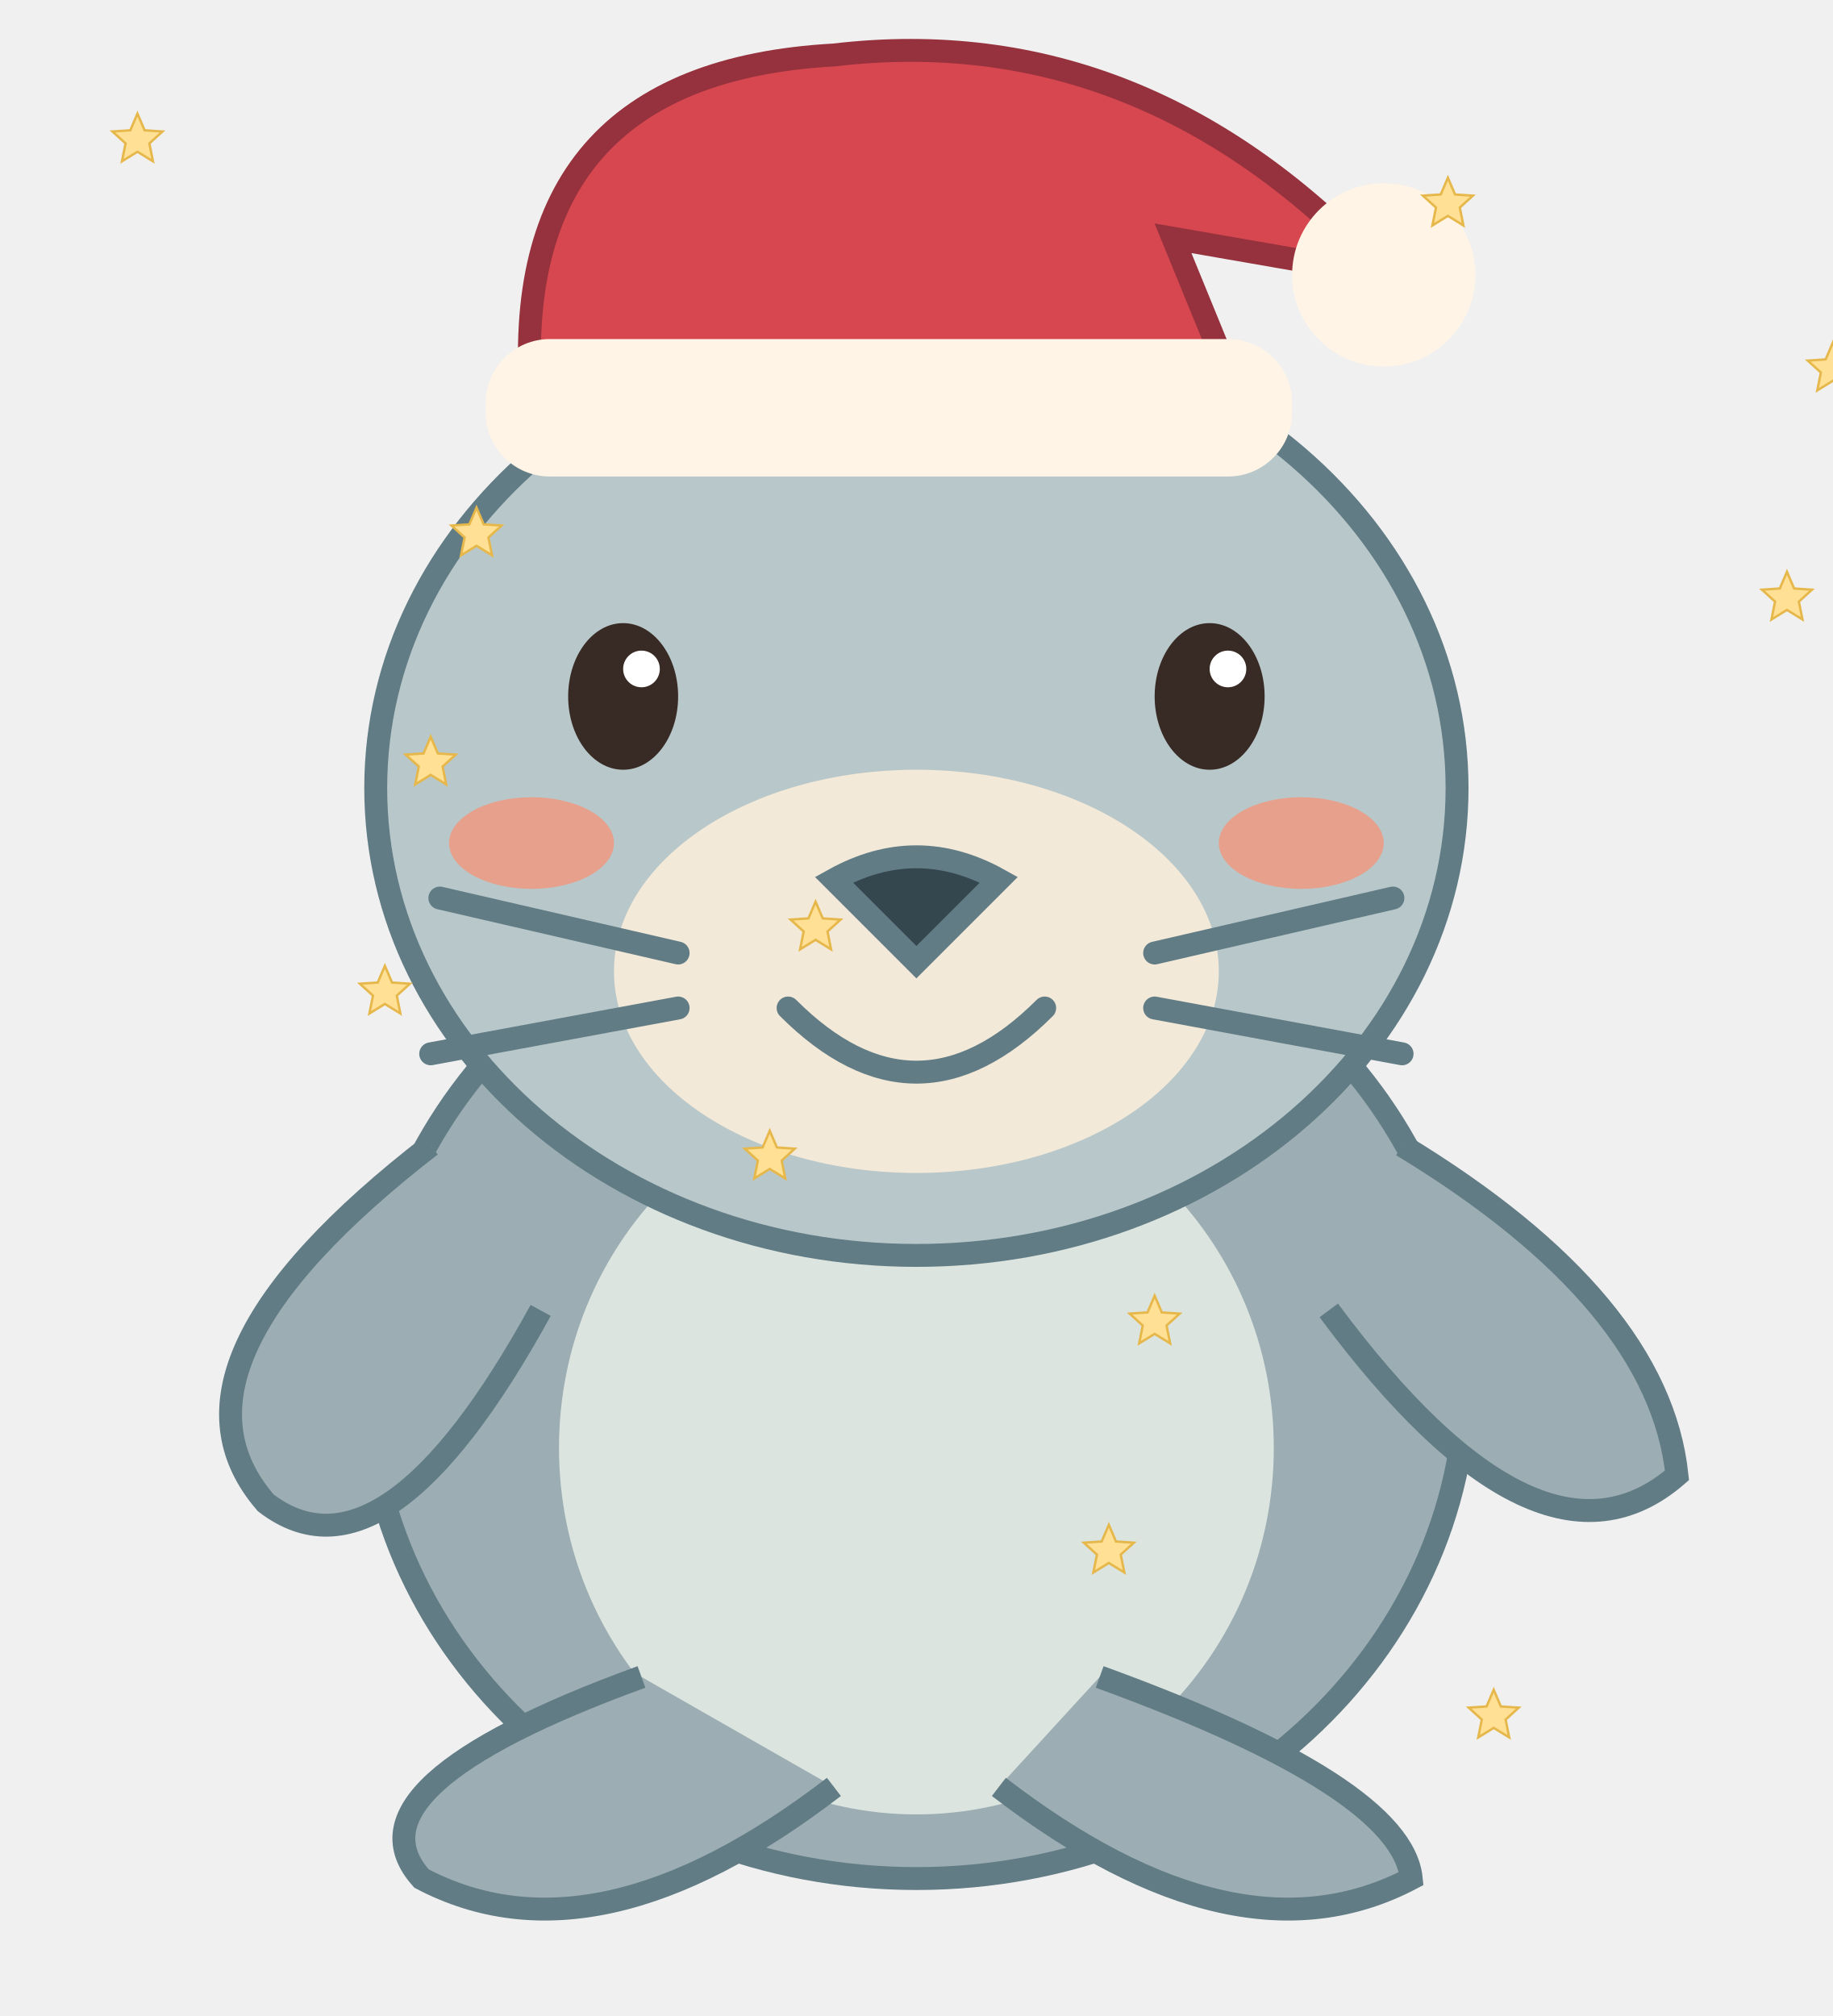
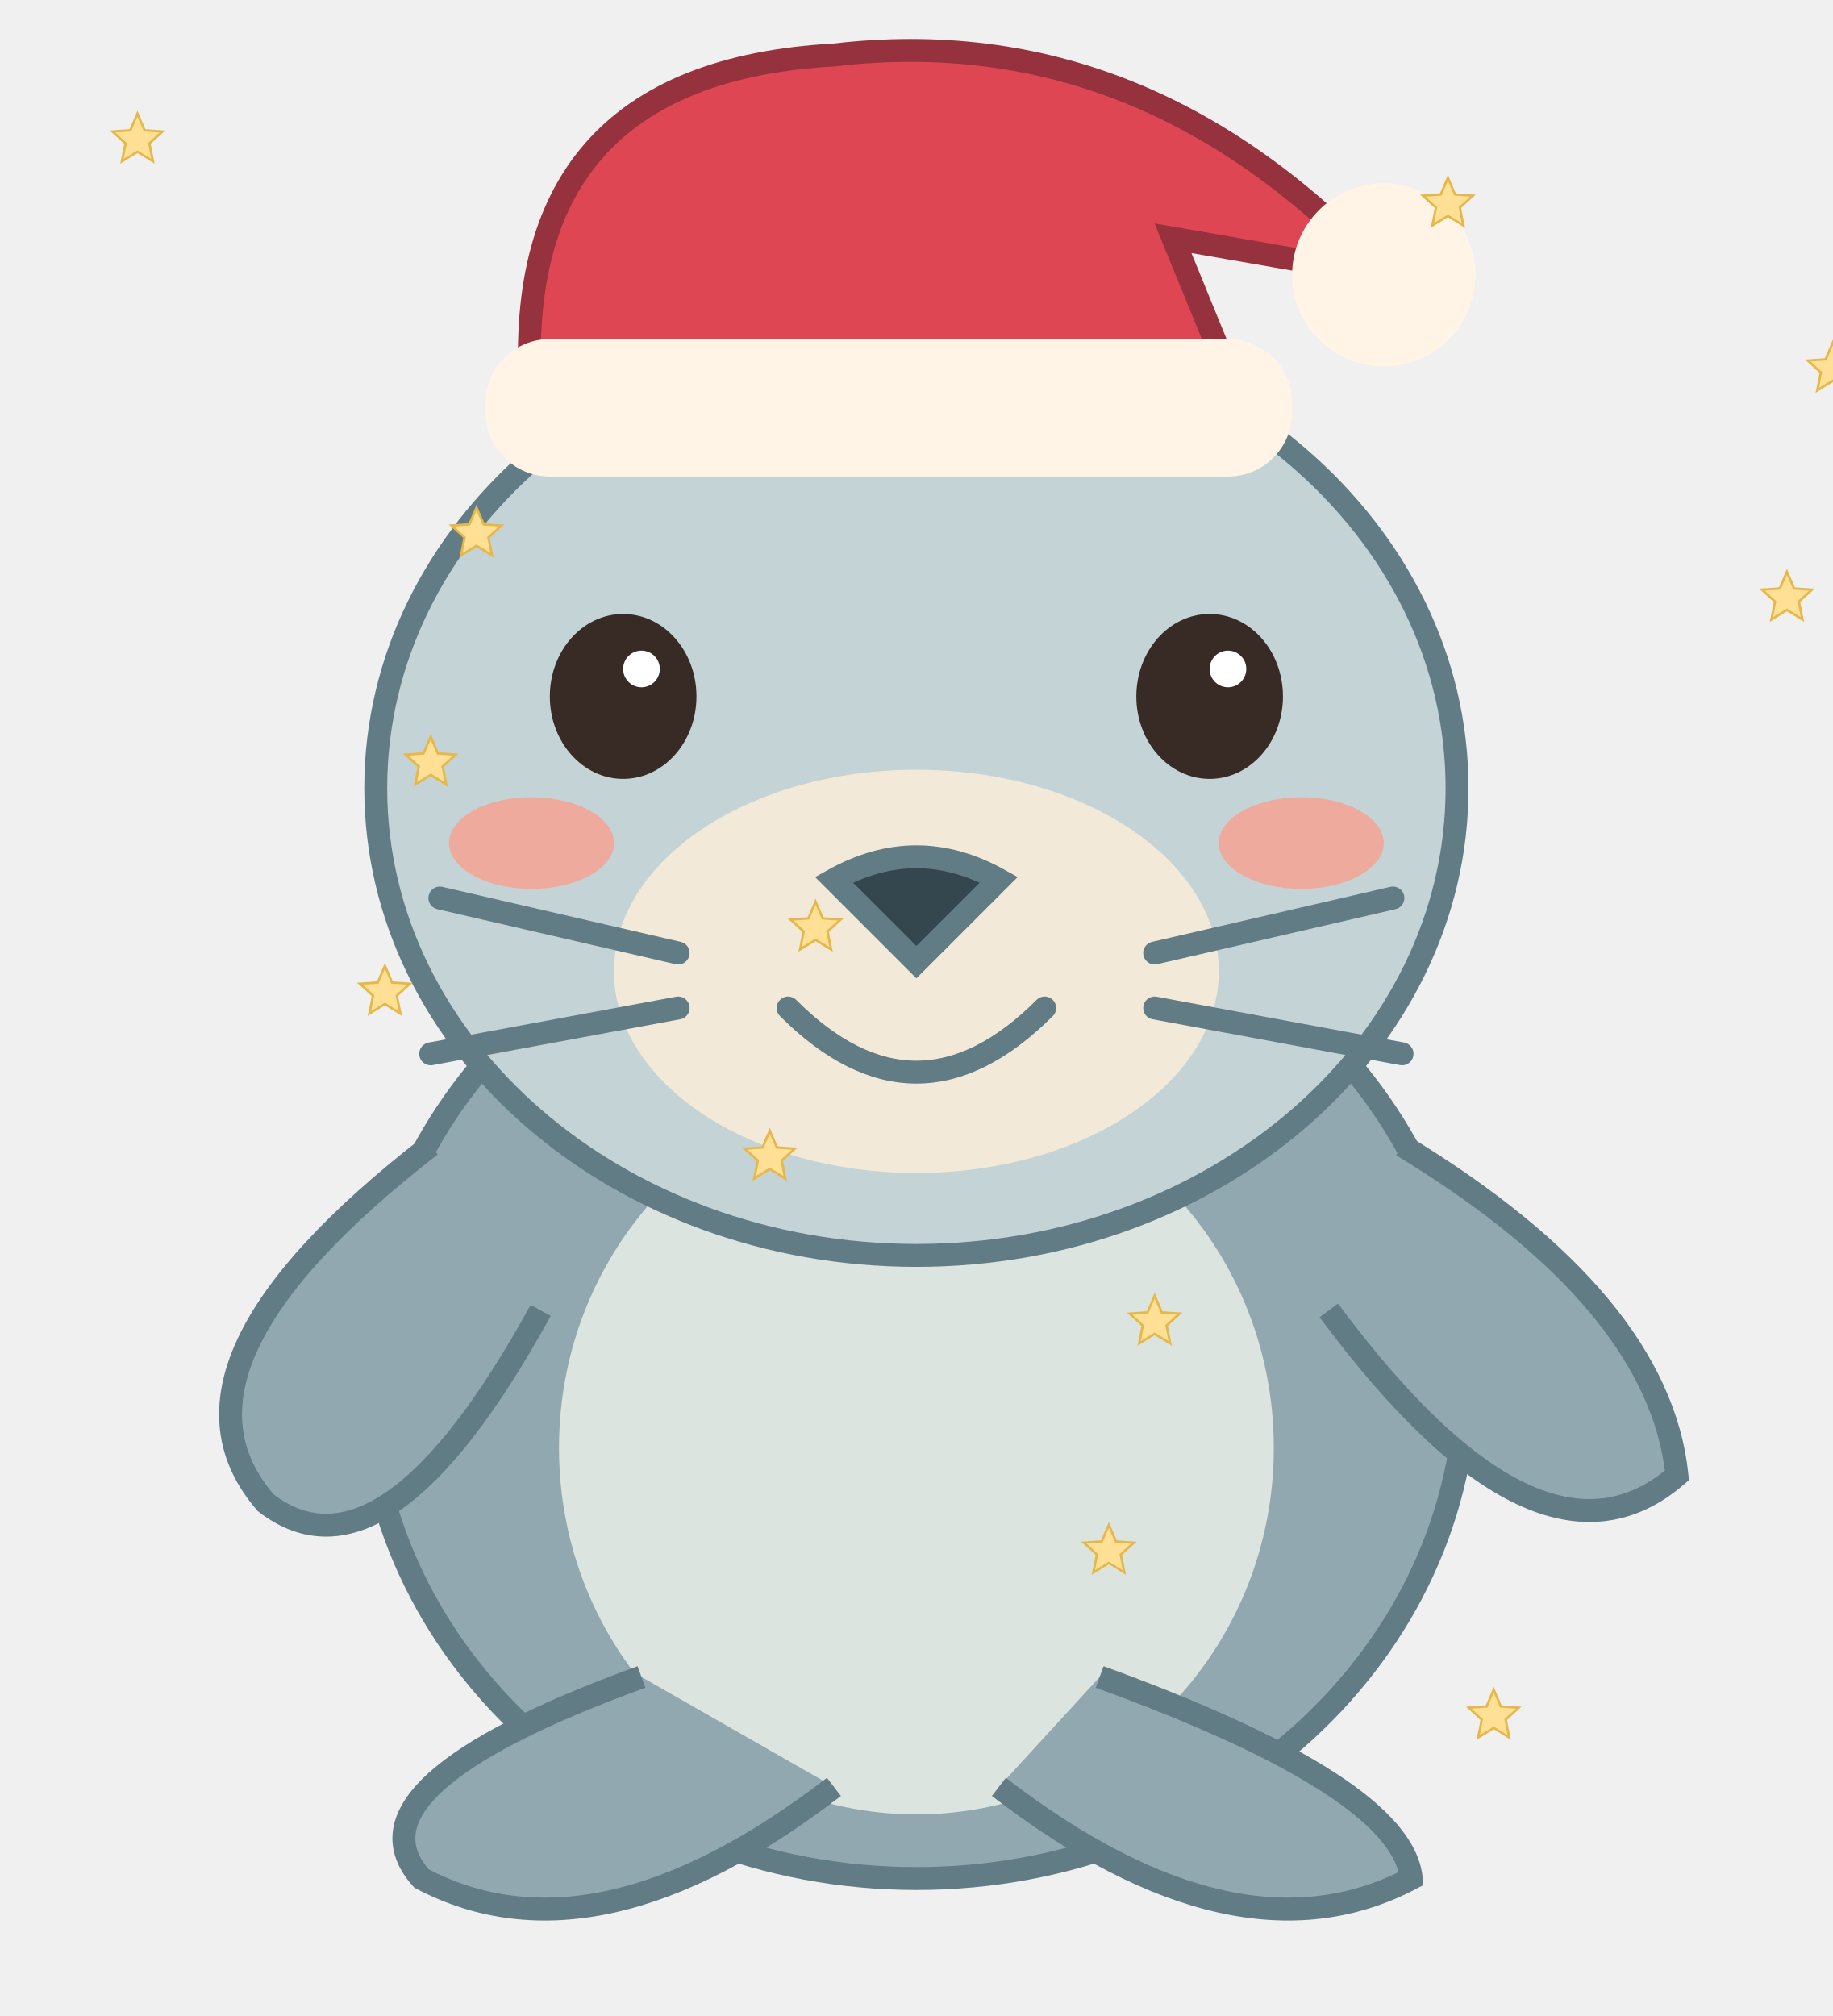
<svg xmlns="http://www.w3.org/2000/svg" viewBox="0 0 200 220">
  <g stroke="#617c85" stroke-width="2.5">
-     <ellipse cx="100" cy="150" rx="60" ry="55" fill="#9caeb3" />
+     <ellipse cx="100" cy="150" rx="60" ry="55" fill="#91a8b1" />
    <ellipse cx="100" cy="158" rx="39" ry="40" fill="#dce4df" stroke="none" />
-     <path class="bt-step" d="M70 183Q37 195 46 205Q65 215 91 195" fill="#9caeb3" />
-     <path class="bt-step2" d="M120 183Q153 195 154 205Q135 215 109 195" fill="#9caeb3" />
-     <path d="M47 125Q16 149 29 164Q42 174 59 143" fill="#9caeb3" />
-     <path class="bt-wave" d="M153 125Q181 142 183 161Q168 174 145 143" fill="#9caeb3" />
-     <ellipse cx="100" cy="86" rx="59" ry="51" fill="#b8c7c9" />
+     <path class="bt-step" d="M70 183Q37 195 46 205Q65 215 91 195" fill="#91a8b1" />
+     <path class="bt-step2" d="M120 183Q153 195 154 205Q135 215 109 195" fill="#91a8b1" />
+     <path d="M47 125Q16 149 29 164Q42 174 59 143" fill="#91a8b1" />
+     <path class="bt-wave" d="M153 125Q181 142 183 161Q168 174 145 143" fill="#91a8b1" />
+     <ellipse cx="100" cy="86" rx="59" ry="51" fill="#c4d3d5" />
    <ellipse cx="100" cy="106" rx="33" ry="22" fill="#f3e9d8" stroke="none" />
    <path d="M91 96Q100 91 109 96L100 105Z" fill="#34464e" />
    <path d="M86 110Q100 124 114 110M74 104L48 98M74 110L47 115M126 104L152 98M126 110L153 115" fill="none" stroke-linecap="round" />
  </g>
  <g fill="#382a24">
-     <ellipse cx="68" cy="76" rx="6" ry="8" />
-     <ellipse cx="132" cy="76" rx="6" ry="8" />
+     <ellipse cx="68" cy="76" rx="8" ry="9" />
+     <ellipse cx="132" cy="76" rx="8" ry="9" />
  </g>
  <g fill="white">
    <circle cx="70" cy="73" r="2" />
    <circle cx="134" cy="73" r="2" />
  </g>
-   <g fill="#e7a08b">
+   <g fill="#edaa9d">
    <ellipse cx="58" cy="92" rx="9" ry="5" />
    <ellipse cx="142" cy="92" rx="9" ry="5" />
  </g>
-   <path d="M58 44Q55 8 91 6Q125 2 151 30L128 26L137 48Z" fill="#d74750" stroke="#96323d" stroke-width="2.5" />
+   <path d="M58 44Q55 8 91 6Q125 2 151 30L128 26L137 48Z" fill="#df4653" stroke="#96323d" stroke-width="2.5" />
  <circle cx="151" cy="30" r="10" fill="#fff4e6" />
  <rect x="53" y="37" width="88" height="15" rx="7" fill="#fff4e6" />
  <g class="bt-new-drop">
    <g transform="translate(15 15) scale(0.13)">
      <path d="M0 -20L6 -6L21 -5L10 5L13 20L0 12L-13 20L-10 5L-21 -5L-6 -6Z" fill="#ffe095" stroke="#e6b84b" stroke-width="2" />
    </g>
    <g transform="translate(52 58) scale(0.13)">
      <path d="M0 -20L6 -6L21 -5L10 5L13 20L0 12L-13 20L-10 5L-21 -5L-6 -6Z" fill="#ffe095" stroke="#e6b84b" stroke-width="2" />
    </g>
    <g transform="translate(89 101) scale(0.13)">
      <path d="M0 -20L6 -6L21 -5L10 5L13 20L0 12L-13 20L-10 5L-21 -5L-6 -6Z" fill="#ffe095" stroke="#e6b84b" stroke-width="2" />
    </g>
    <g transform="translate(126 144) scale(0.13)">
      <path d="M0 -20L6 -6L21 -5L10 5L13 20L0 12L-13 20L-10 5L-21 -5L-6 -6Z" fill="#ffe095" stroke="#e6b84b" stroke-width="2" />
    </g>
    <g transform="translate(163 187) scale(0.13)">
      <path d="M0 -20L6 -6L21 -5L10 5L13 20L0 12L-13 20L-10 5L-21 -5L-6 -6Z" fill="#ffe095" stroke="#e6b84b" stroke-width="2" />
    </g>
    <g transform="translate(200 40) scale(0.13)">
      <path d="M0 -20L6 -6L21 -5L10 5L13 20L0 12L-13 20L-10 5L-21 -5L-6 -6Z" fill="#ffe095" stroke="#e6b84b" stroke-width="2" />
    </g>
    <g transform="translate(47 83) scale(0.13)">
      <path d="M0 -20L6 -6L21 -5L10 5L13 20L0 12L-13 20L-10 5L-21 -5L-6 -6Z" fill="#ffe095" stroke="#e6b84b" stroke-width="2" />
    </g>
    <g transform="translate(84 126) scale(0.13)">
      <path d="M0 -20L6 -6L21 -5L10 5L13 20L0 12L-13 20L-10 5L-21 -5L-6 -6Z" fill="#ffe095" stroke="#e6b84b" stroke-width="2" />
    </g>
    <g transform="translate(121 169) scale(0.13)">
      <path d="M0 -20L6 -6L21 -5L10 5L13 20L0 12L-13 20L-10 5L-21 -5L-6 -6Z" fill="#ffe095" stroke="#e6b84b" stroke-width="2" />
    </g>
    <g transform="translate(158 22) scale(0.13)">
      <path d="M0 -20L6 -6L21 -5L10 5L13 20L0 12L-13 20L-10 5L-21 -5L-6 -6Z" fill="#ffe095" stroke="#e6b84b" stroke-width="2" />
    </g>
    <g transform="translate(195 65) scale(0.13)">
      <path d="M0 -20L6 -6L21 -5L10 5L13 20L0 12L-13 20L-10 5L-21 -5L-6 -6Z" fill="#ffe095" stroke="#e6b84b" stroke-width="2" />
    </g>
    <g transform="translate(42 108) scale(0.13)">
      <path d="M0 -20L6 -6L21 -5L10 5L13 20L0 12L-13 20L-10 5L-21 -5L-6 -6Z" fill="#ffe095" stroke="#e6b84b" stroke-width="2" />
    </g>
  </g>
</svg>
